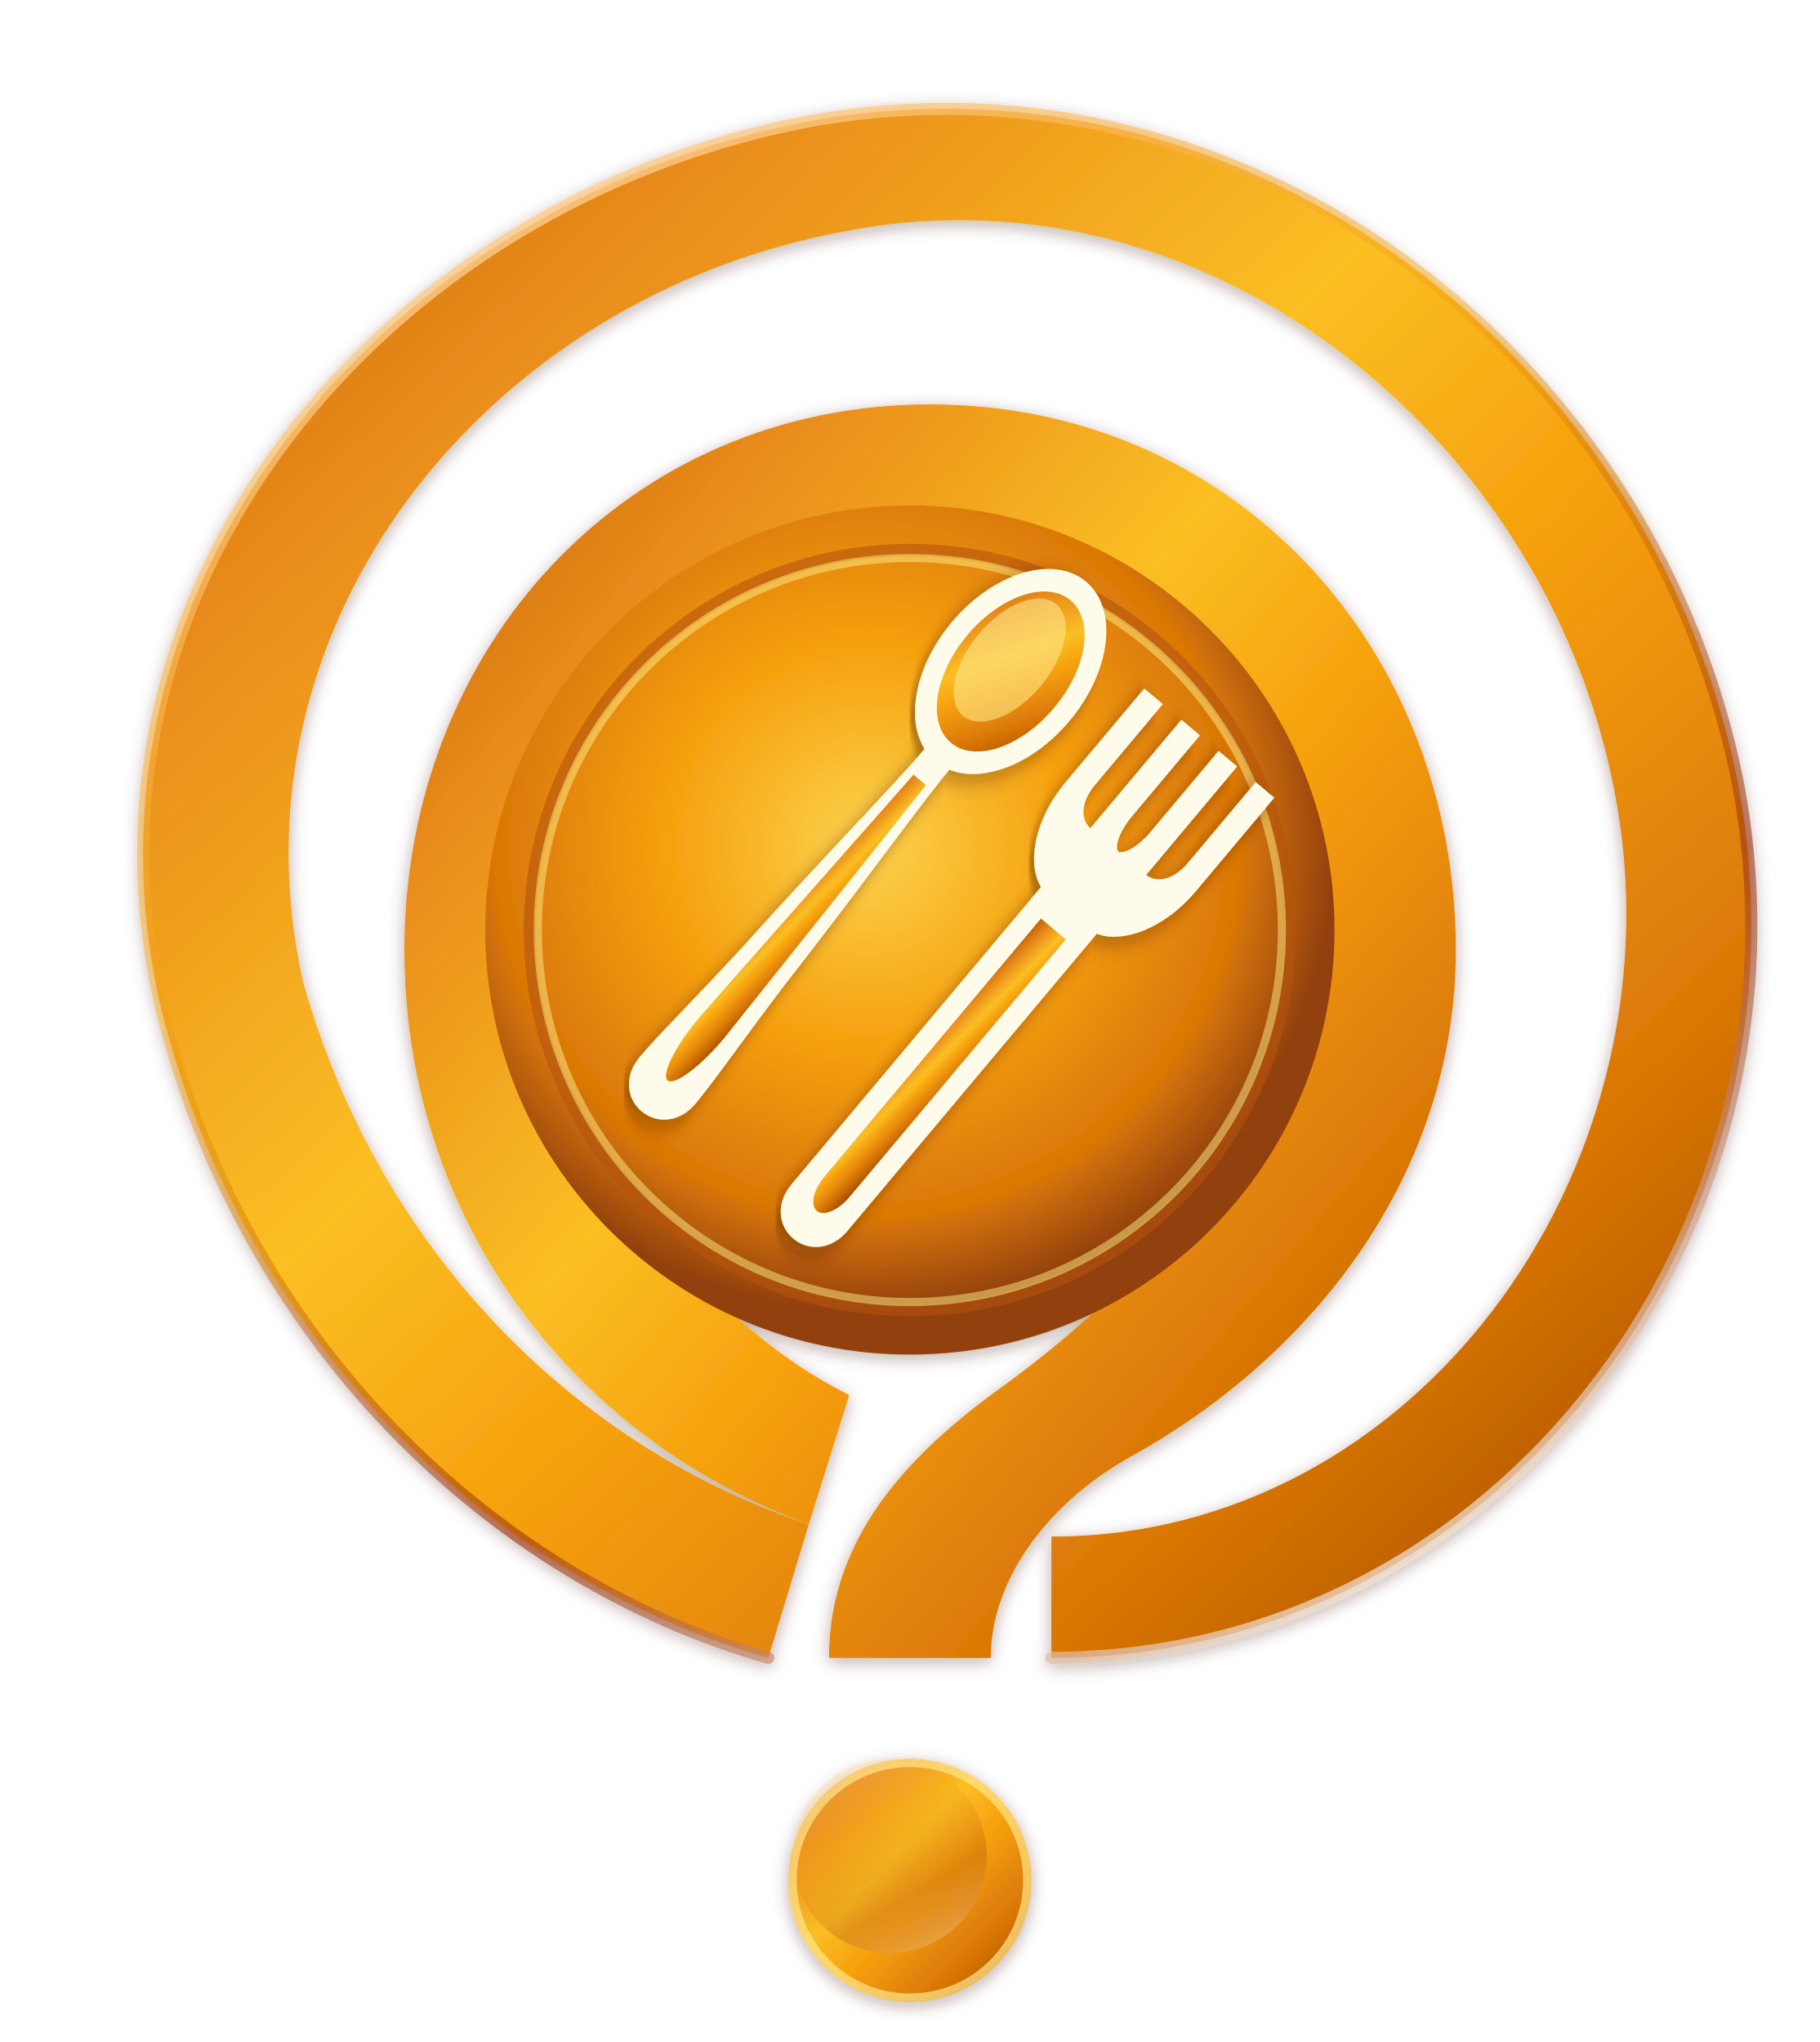
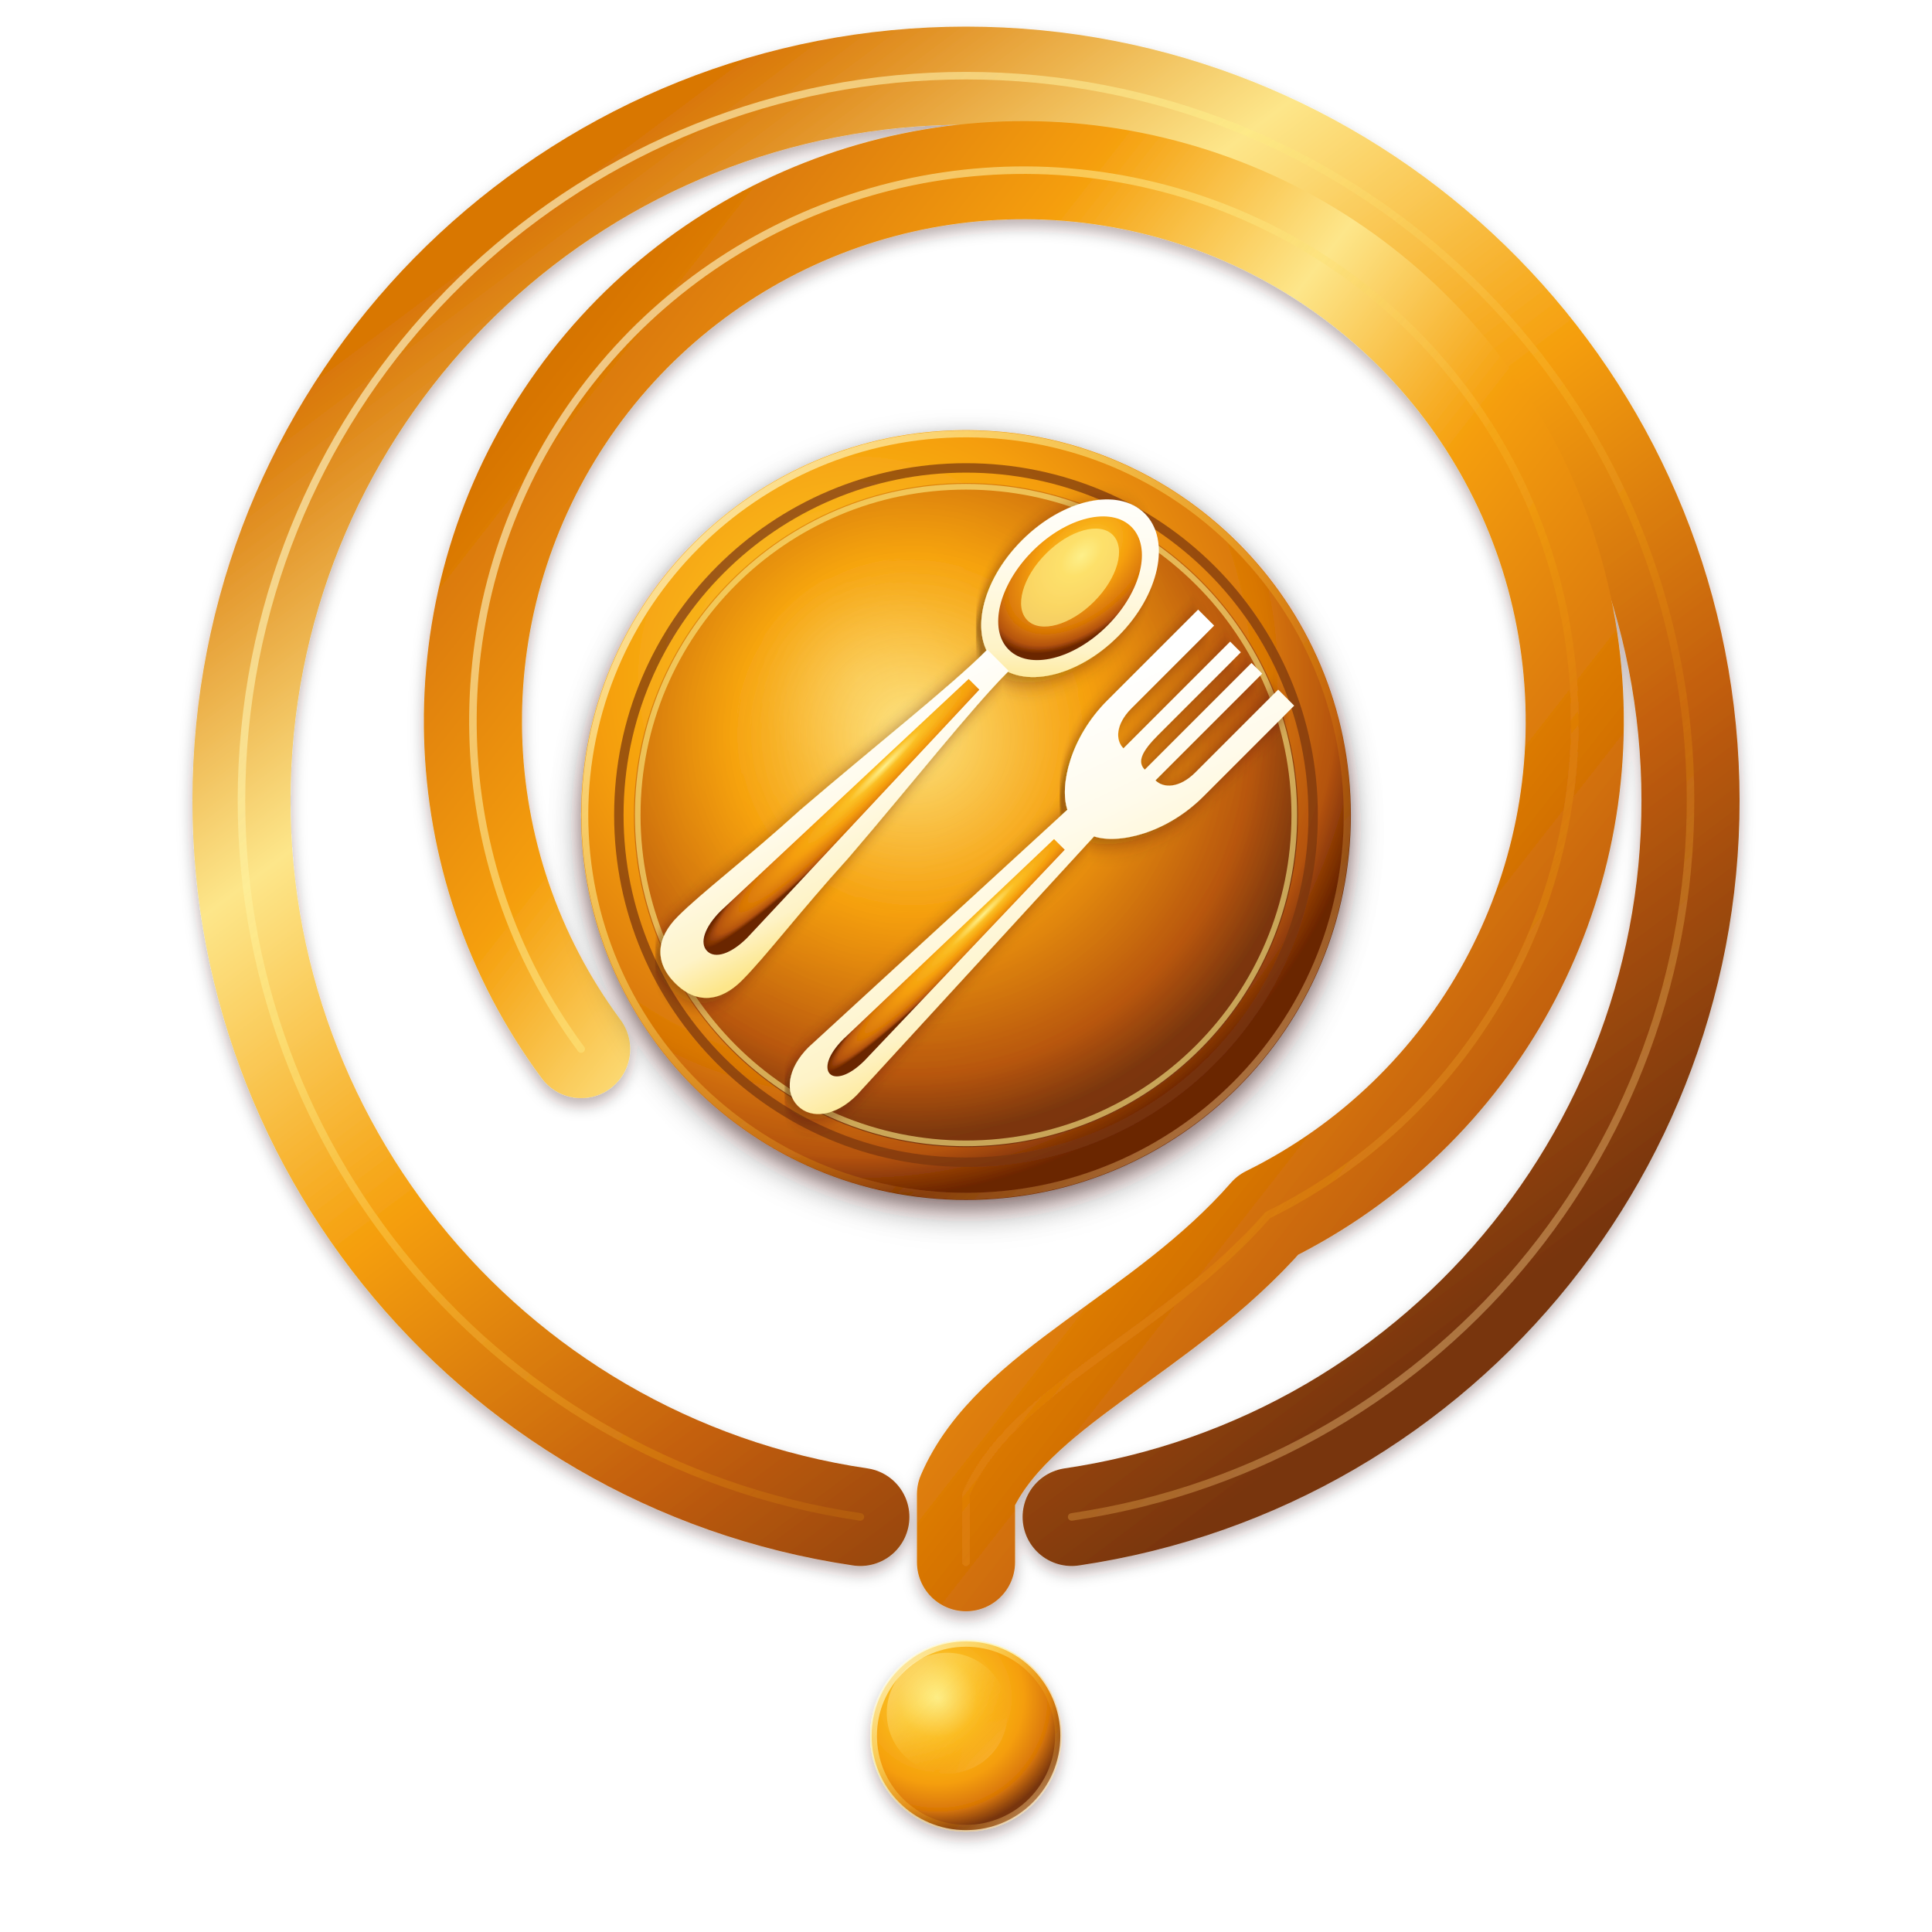
- <svg xmlns="http://www.w3.org/2000/svg" viewBox="25 15 450 505" width="100%" height="100%" fill="none">
+ <svg xmlns="http://www.w3.org/2000/svg" viewBox="0 0 512 512" width="100%" height="100%">
  <defs>
-     <linearGradient id="goldLinear" x1="0%" y1="0%" x2="100%" y2="100%">
-       <stop offset="0%" stop-color="#C2610A" />
-       <stop offset="18%" stop-color="#E88A1A" />
-       <stop offset="42%" stop-color="#FBBF24" />
-       <stop offset="58%" stop-color="#F59E0B" />
+     <linearGradient id="goldRibbon" x1="0%" y1="0%" x2="100%" y2="100%">
+       <stop offset="0%" stop-color="#C25E08" />
+       <stop offset="12%" stop-color="#D97706" />
+       <stop offset="28%" stop-color="#F59E0B" />
+       <stop offset="42%" stop-color="#FDE68A" />
+       <stop offset="55%" stop-color="#F59E0B" />
+       <stop offset="70%" stop-color="#D97706" />
+       <stop offset="85%" stop-color="#B45309" />
+       <stop offset="100%" stop-color="#78350F" />
+     </linearGradient>
+     <linearGradient id="outerSwirlGrad" x1="20%" y1="10%" x2="80%" y2="90%">
+       <stop offset="0%" stop-color="#D97706" />
+       <stop offset="25%" stop-color="#FDE68A" />
+       <stop offset="50%" stop-color="#F59E0B" />
+       <stop offset="75%" stop-color="#C25E08" />
+       <stop offset="100%" stop-color="#78350F" />
+     </linearGradient>
+     <radialGradient id="plateDome" cx="36%" cy="32%" r="68%">
+       <stop offset="0%" stop-color="#FEF08A" />
+       <stop offset="20%" stop-color="#FBBF24" />
+       <stop offset="50%" stop-color="#F59E0B" />
      <stop offset="78%" stop-color="#D97706" />
-       <stop offset="100%" stop-color="#9A4305" />
+       <stop offset="92%" stop-color="#B45309" />
+       <stop offset="100%" stop-color="#6B2504" />
+     </radialGradient>
+     <radialGradient id="innerCavity" cx="42%" cy="38%" r="60%">
+       <stop offset="0%" stop-color="#FDE68A" stop-opacity="0.9" />
+       <stop offset="45%" stop-color="#F59E0B" stop-opacity="0.8" />
+       <stop offset="85%" stop-color="#B45309" stop-opacity="0.9" />
+       <stop offset="100%" stop-color="#78350F" stop-opacity="0.95" />
+     </radialGradient>
+     <linearGradient id="specularGlint" x1="0%" y1="0%" x2="100%" y2="100%">
+       <stop offset="0%" stop-color="#FFFFFF" stop-opacity="0.95" />
+       <stop offset="35%" stop-color="#FEF08A" stop-opacity="0.6" />
+       <stop offset="70%" stop-color="#F59E0B" stop-opacity="0.2" />
+       <stop offset="100%" stop-color="#FFFFFF" stop-opacity="0.8" />
    </linearGradient>
-     <linearGradient id="goldSheen" x1="20%" y1="0%" x2="80%" y2="100%">
-       <stop offset="0%" stop-color="#FED7AA" stop-opacity="0.9" />
-       <stop offset="35%" stop-color="#F59E0B" stop-opacity="0.4" />
-       <stop offset="70%" stop-color="#9A3412" stop-opacity="0.6" />
-       <stop offset="100%" stop-color="#FFFBEB" stop-opacity="0.8" />
+     <linearGradient id="cutleryGrad" x1="20%" y1="0%" x2="80%" y2="100%">
+       <stop offset="0%" stop-color="#FFFFFF" />
+       <stop offset="40%" stop-color="#FFFBEB" />
+       <stop offset="80%" stop-color="#FEF3C7" />
+       <stop offset="100%" stop-color="#FDE68A" />
    </linearGradient>
-     <radialGradient id="plateShine" cx="45%" cy="40%" r="55%">
-       <stop offset="0%" stop-color="#FCD34D" />
-       <stop offset="45%" stop-color="#F59E0B" />
-       <stop offset="80%" stop-color="#D97706" />
-       <stop offset="100%" stop-color="#92400E" />
+     <linearGradient id="cutleryShadow" x1="0%" y1="0%" x2="100%" y2="100%">
+       <stop offset="0%" stop-color="#9A3412" stop-opacity="0.7" />
+       <stop offset="100%" stop-color="#451A03" stop-opacity="0.9" />
+     </linearGradient>
+     <radialGradient id="dotDome" cx="35%" cy="30%" r="70%">
+       <stop offset="0%" stop-color="#FEF08A" />
+       <stop offset="30%" stop-color="#FBBF24" />
+       <stop offset="65%" stop-color="#F59E0B" />
+       <stop offset="85%" stop-color="#D97706" />
+       <stop offset="100%" stop-color="#78350F" />
    </radialGradient>
-     <filter id="logoDepth" x="-10%" y="-10%" width="120%" height="120%">
-       <feDropShadow dx="0" dy="4" stdDeviation="6" flood-color="#78350F" flood-opacity="0.25" />
-       <feDropShadow dx="0" dy="1" stdDeviation="2" flood-color="#451A03" flood-opacity="0.35" />
+     <filter id="badgeShadow" x="-12%" y="-12%" width="124%" height="124%">
+       <feDropShadow dx="0" dy="5" stdDeviation="5" flood-color="#451A03" flood-opacity="0.28" />
+       <feDropShadow dx="0" dy="2" stdDeviation="2" flood-color="#301202" flood-opacity="0.32" />
    </filter>
-     <filter id="innerBevel" x="-10%" y="-10%" width="120%" height="120%">
-       <feDropShadow dx="0" dy="2" stdDeviation="2" flood-color="#451A03" flood-opacity="0.4" />
+     <filter id="plateDepth" x="-10%" y="-10%" width="120%" height="120%">
+       <feDropShadow dx="0" dy="3" stdDeviation="4" flood-color="#301202" flood-opacity="0.35" />
+     </filter>
+     <filter id="cutleryEmboss" x="-15%" y="-15%" width="130%" height="130%">
+       <feDropShadow dx="0" dy="2" stdDeviation="2" flood-color="#451A03" flood-opacity="0.45" />
    </filter>
  </defs>
-   <g filter="url(#logoDepth)">
-     <path d="M 215 425          C 145 405 85 345 65 265          C 40 160 120 65 225 45          C 335 25 435 105 455 210          C 475 320 395 425 285 425          L 285 395          C 375 395 440 305 425 215          C 410 125 325 55 235 72          C 145 88 80 170 100 258          C 118 322 165 372 225 392          Z" fill="url(#goldLinear)" />
-     <path d="M 215 425          C 145 405 85 345 65 265          C 40 160 120 65 225 45          C 335 25 435 105 455 210          C 475 320 395 425 285 425" stroke="url(#goldSheen)" stroke-width="3" fill="none" stroke-linecap="round" />
-     <path d="M 225 392          C 165 370 125 315 125 250          C 125 175 180 115 255 115          C 330 115 385 175 385 250          C 385 305 350 350 305 375          C 285 386 270 405 270 425          L 230 425          C 230 395 250 375 270 360          C 305 335 340 300 340 250          C 340 198 300 155 255 155          C 205 155 165 198 165 250          C 165 295 195 340 235 360          Z" fill="url(#goldLinear)" />
-     <circle cx="250" cy="245" r="105" fill="url(#plateShine)" />
-     <circle cx="250" cy="245" r="94" fill="none" stroke="#B45309" stroke-width="3" opacity="0.6" />
-     <circle cx="250" cy="245" r="92" fill="none" stroke="#FEF08A" stroke-width="2" opacity="0.5" />
-     <g transform="rotate(40, 250, 245)" filter="url(#innerBevel)">
-       <g transform="translate(-22, 0)">
-         <ellipse cx="250" cy="180" rx="19" ry="29" fill="#FFFBEB" />
-         <ellipse cx="250" cy="180" rx="14" ry="23" fill="url(#goldLinear)" />
-         <ellipse cx="248" cy="178" rx="10" ry="18" fill="#FDE68A" opacity="0.6" />
-         <path d="M 246 208               C 246 220 244 245 243 275              C 242 295 241 305 241 312              C 241 318 245 322 250 322              C 255 322 259 318 259 312              C 259 305 258 295 257 275              C 256 245 254 220 254 208              Z" fill="#FFFBEB" />
-         <path d="M 248 215               L 246 295              C 246 305 248 312 250 312              C 252 312 254 305 254 295              L 252 215              Z" fill="url(#goldLinear)" />
+   <g filter="url(#badgeShadow)">
+     <path d="         M 284 402         A 192 192 0 1 0 228 402       " fill="none" stroke="url(#outerSwirlGrad)" stroke-width="26" stroke-linecap="round" />
+     <path d="         M 284 402         A 192 192 0 1 0 228 402       " fill="none" stroke="url(#specularGlint)" stroke-width="2" stroke-linecap="round" opacity="0.8" />
+     <path d="         M 154 278         A 146 146 0 1 1 336 322         C 308 354 268 368 256 396         L 256 414       " fill="none" stroke="url(#goldRibbon)" stroke-width="26" stroke-linecap="round" stroke-linejoin="round" />
+     <path d="         M 154 278         A 146 146 0 1 1 336 322         C 308 354 268 368 256 396         L 256 414       " fill="none" stroke="url(#specularGlint)" stroke-width="2" stroke-linecap="round" opacity="0.75" />
+     <g filter="url(#plateDepth)">
+       <circle cx="256" cy="216" r="102" fill="url(#plateDome)" />
+       <circle cx="256" cy="216" r="101" fill="none" stroke="url(#specularGlint)" stroke-width="1.8" opacity="0.85" />
+       <circle cx="256" cy="216" r="92" fill="none" stroke="#78350F" stroke-width="2.5" opacity="0.7" />
+       <circle cx="256" cy="216" r="88" fill="url(#innerCavity)" />
+       <circle cx="256" cy="216" r="87" fill="none" stroke="#FEF08A" stroke-width="1.5" opacity="0.6" />
+     </g>
+     <g transform="translate(256, 216) rotate(45) translate(-256, -216)" filter="url(#cutleryEmboss)">
+       <g transform="translate(-23, 0)">
+         <ellipse cx="256" cy="154" rx="18" ry="28" fill="url(#cutleryGrad)" />
+         <ellipse cx="256" cy="154" rx="14" ry="23" fill="url(#plateDome)" />
+         <ellipse cx="254" cy="152" rx="9" ry="16" fill="#FEF08A" opacity="0.7" />
+         <path d="             M 252 181             C 252 195 249 220 247 246             C 246 266 244 280 244 289             C 244 297 248 302 256 302             C 264 302 268 297 268 289             C 268 280 266 266 265 246             C 263 220 260 195 260 181             Z           " fill="url(#cutleryGrad)" />
+         <path d="             M 254 190             L 251 280             C 251 286 253 290 256 290             C 259 290 261 286 261 280             L 258 190             Z           " fill="url(#plateDome)" />
      </g>
-       <g transform="translate(22, 0)">
-         <path d="M 234 162              L 234 192              C 234 205 240 214 246 216              L 246 312              C 246 318 250 322 255 322              C 260 322 264 318 264 312              L 264 216              C 270 214 276 205 276 192              L 276 162              L 270 162              L 270 188              C 270 194 267 197 264 197              L 264 162              L 258 162              L 258 188              C 258 194 256 197 255 197              C 254 197 252 194 252 188              L 252 162              L 246 162              L 246 197              C 243 197 240 194 240 188              L 240 162              Z" fill="#FFFBEB" />
-         <path d="M 251 222              L 251 305              C 251 310 253 313 255 313              C 257 313 259 310 259 305              L 259 222              Z" fill="url(#goldLinear)" />
+       <g transform="translate(23, 0)">
+         <path d="             M 238 134             L 238 168             C 238 182 245 193 251 196             L 247 289             C 247 297 251 302 256 302             C 261 302 265 297 265 289             L 261 196             C 267 193 274 182 274 168             L 274 134             L 268 134             L 268 165             C 268 171 265 174 262 174             L 262 134             L 258 134             L 258 174             C 255 174 254 171 254 165             L 254 134             L 250 134             L 250 174             C 247 174 244 171 244 165             L 244 134             Z           " fill="url(#cutleryGrad)" />
+         <path d="             M 254 204             L 252 281             C 252 287 254 290 256 290             C 258 290 260 287 260 281             L 258 204             Z           " fill="url(#plateDome)" />
      </g>
    </g>
-     <circle cx="250" cy="480" r="30" fill="url(#goldLinear)" />
-     <circle cx="245" cy="474" r="24" fill="url(#goldSheen)" opacity="0.4" />
-     <circle cx="250" cy="480" r="29" fill="none" stroke="#FDE68A" stroke-width="2" opacity="0.7" />
+     <circle cx="256" cy="460" r="25" fill="url(#dotDome)" />
+     <circle cx="256" cy="460" r="24.5" fill="none" stroke="url(#specularGlint)" stroke-width="1.8" opacity="0.85" />
+     <circle cx="251" cy="454" r="16" fill="url(#specularGlint)" opacity="0.45" />
  </g>
</svg>
